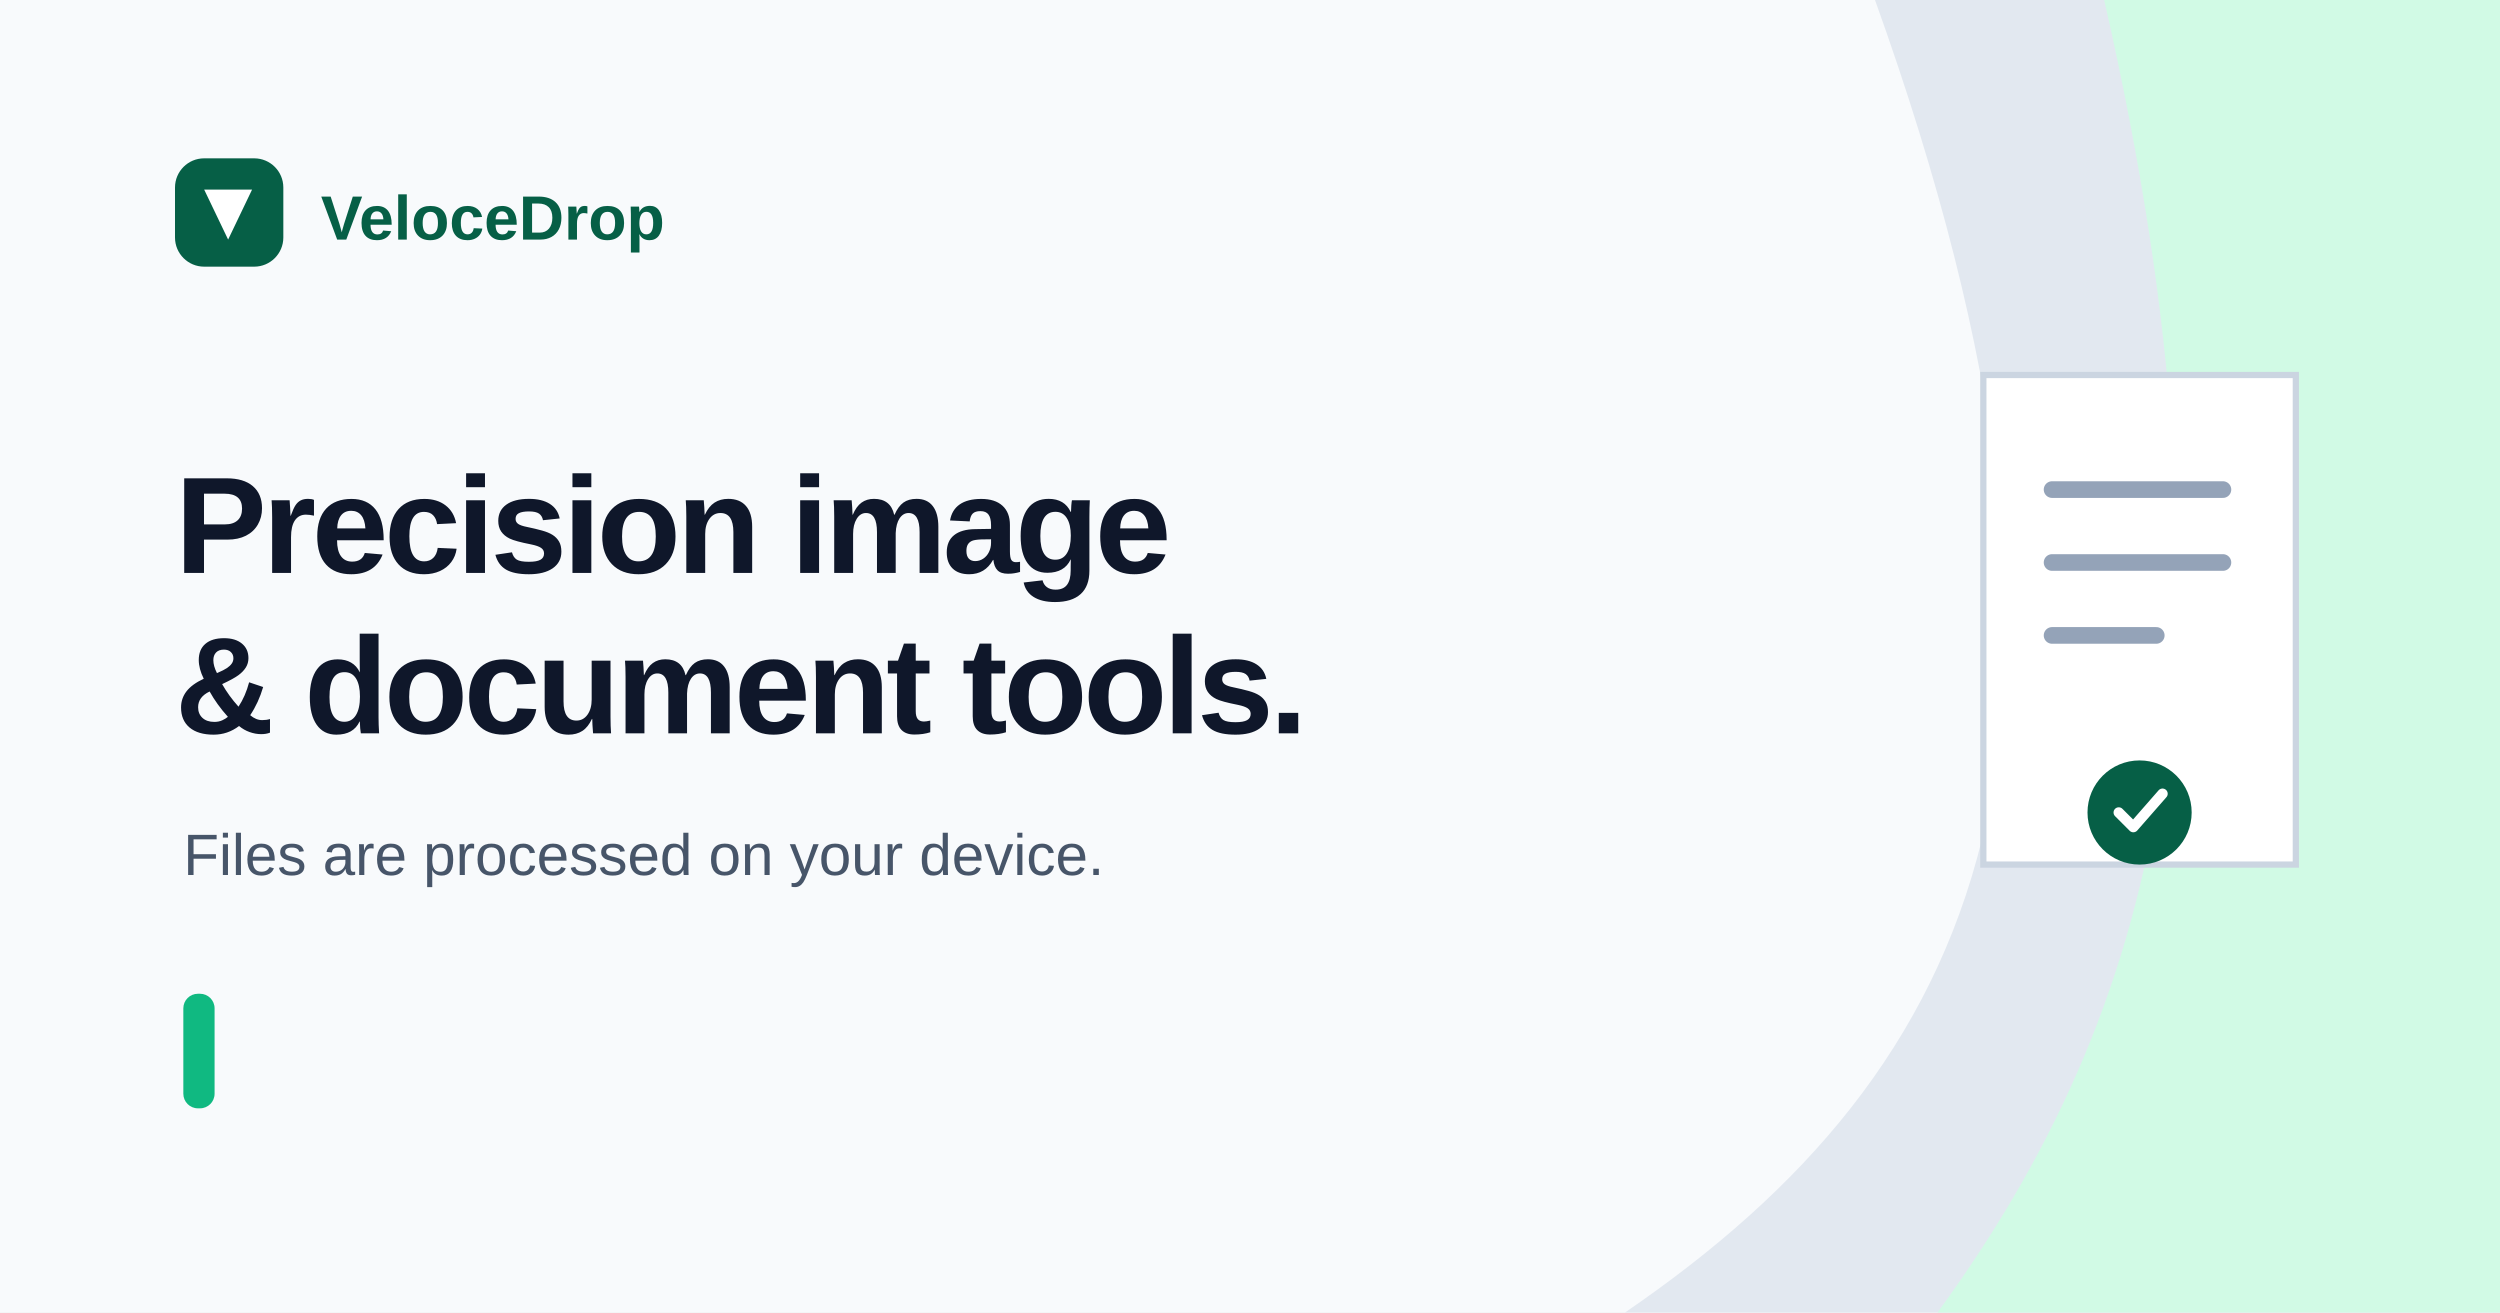
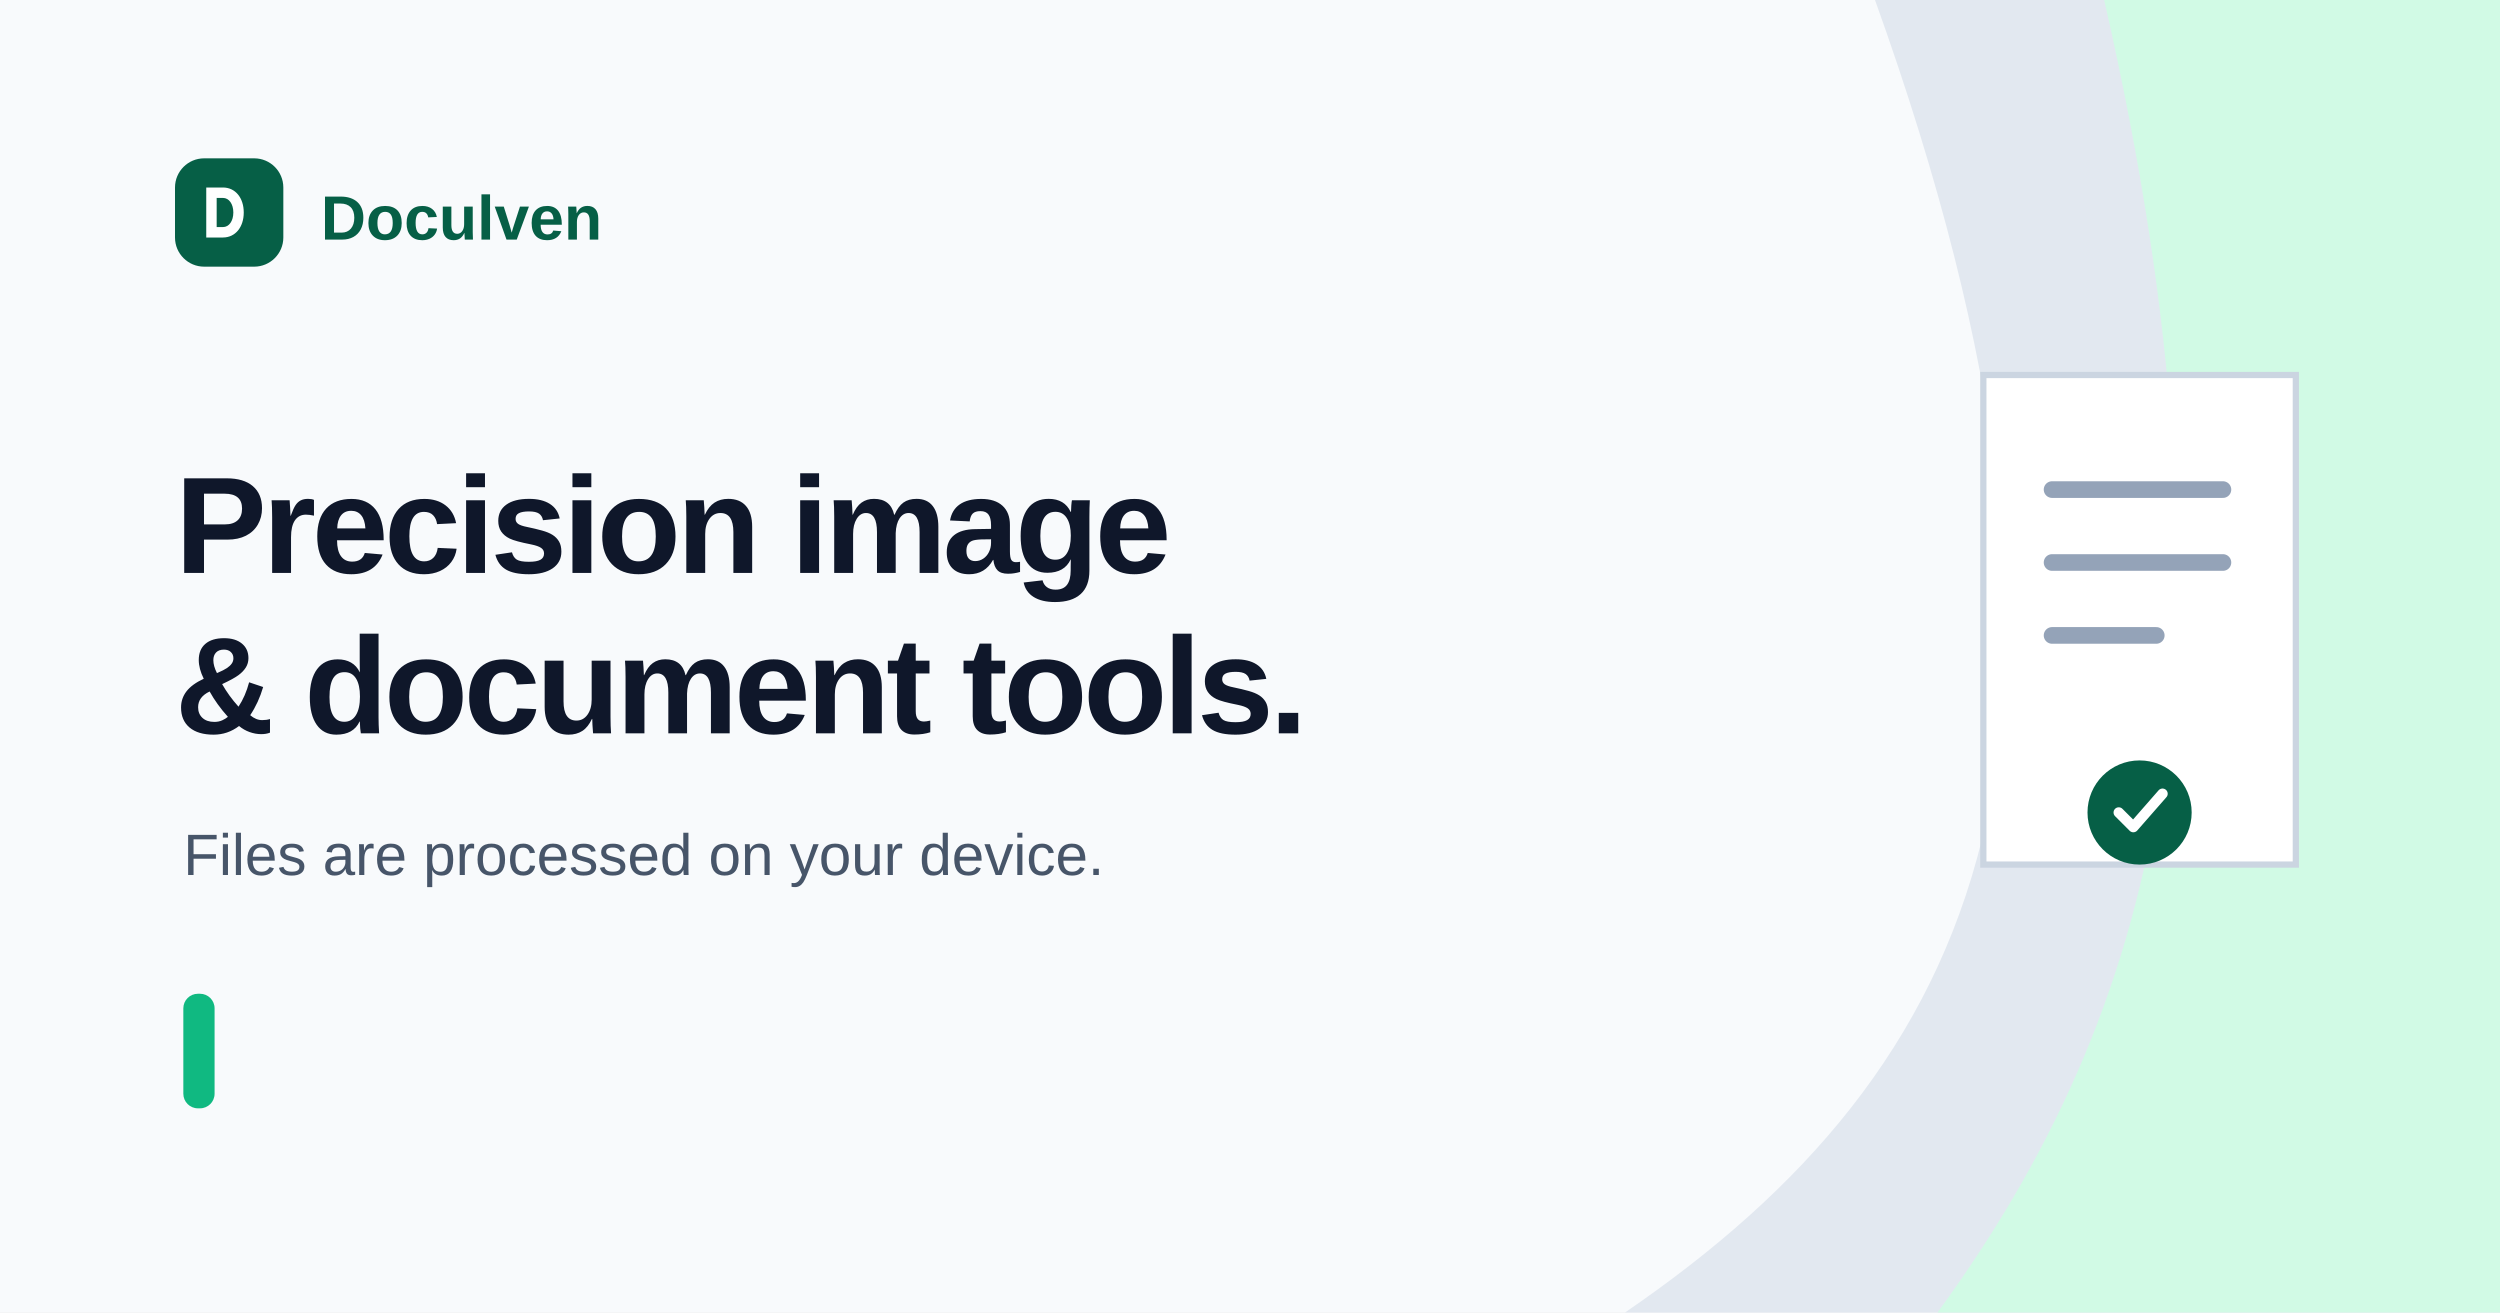
<svg xmlns="http://www.w3.org/2000/svg" width="1200" height="630" viewBox="0 0 1200 630" role="img" aria-labelledby="title description">
  <rect width="1200" height="630" fill="#f8fafc" />
  <path d="M900 0h300v630H780c171-117 246-279 120-630Z" fill="#e2e8f0" />
  <path d="M1010 0h190v630H930c105-144 152-315 80-630Z" fill="#d1fae5" />
  <rect x="84" y="76" width="52" height="52" rx="14" fill="#065f46" />
-   <path d="M98 91h23l-11.5 24L98 91Z" fill="#fff" />
-   <text x="154" y="115" fill="#065f46" font-family="Arial,sans-serif" font-size="30" font-weight="700">VeloceDrop</text>
+   <path d="M99 90h8c6 0 10 5 10 12s-4 12-10 12h-8V90Zm5 5v14h3c3 0 5-3 5-7s-2-7-5-7h-3Z" fill="#fff" />
+   <text x="154" y="115" fill="#065f46" font-family="Arial,sans-serif" font-size="30" font-weight="700">Doculven</text>
  <text x="84" y="275" fill="#0f172a" font-family="Arial,sans-serif" font-size="66" font-weight="700" letter-spacing="-2">Precision image</text>
  <text x="84" y="352" fill="#0f172a" font-family="Arial,sans-serif" font-size="66" font-weight="700" letter-spacing="-2">&amp; document tools.</text>
  <text x="88" y="420" fill="#475569" font-family="Arial,sans-serif" font-size="28">Files are processed on your device.</text>
  <rect x="88" y="477" width="15" height="55" rx="7" fill="#10b981" />
  <path d="M952 180h150v235H952z" fill="#fff" stroke="#cbd5e1" stroke-width="3" />
  <path d="M985 235h82M985 270h82M985 305h50" stroke="#94a3b8" stroke-width="8" stroke-linecap="round" />
  <circle cx="1027" cy="390" r="25" fill="#065f46" />
  <path d="m1017 390 7 7 14-16" fill="none" stroke="#fff" stroke-width="5" stroke-linecap="round" stroke-linejoin="round" />
</svg>
